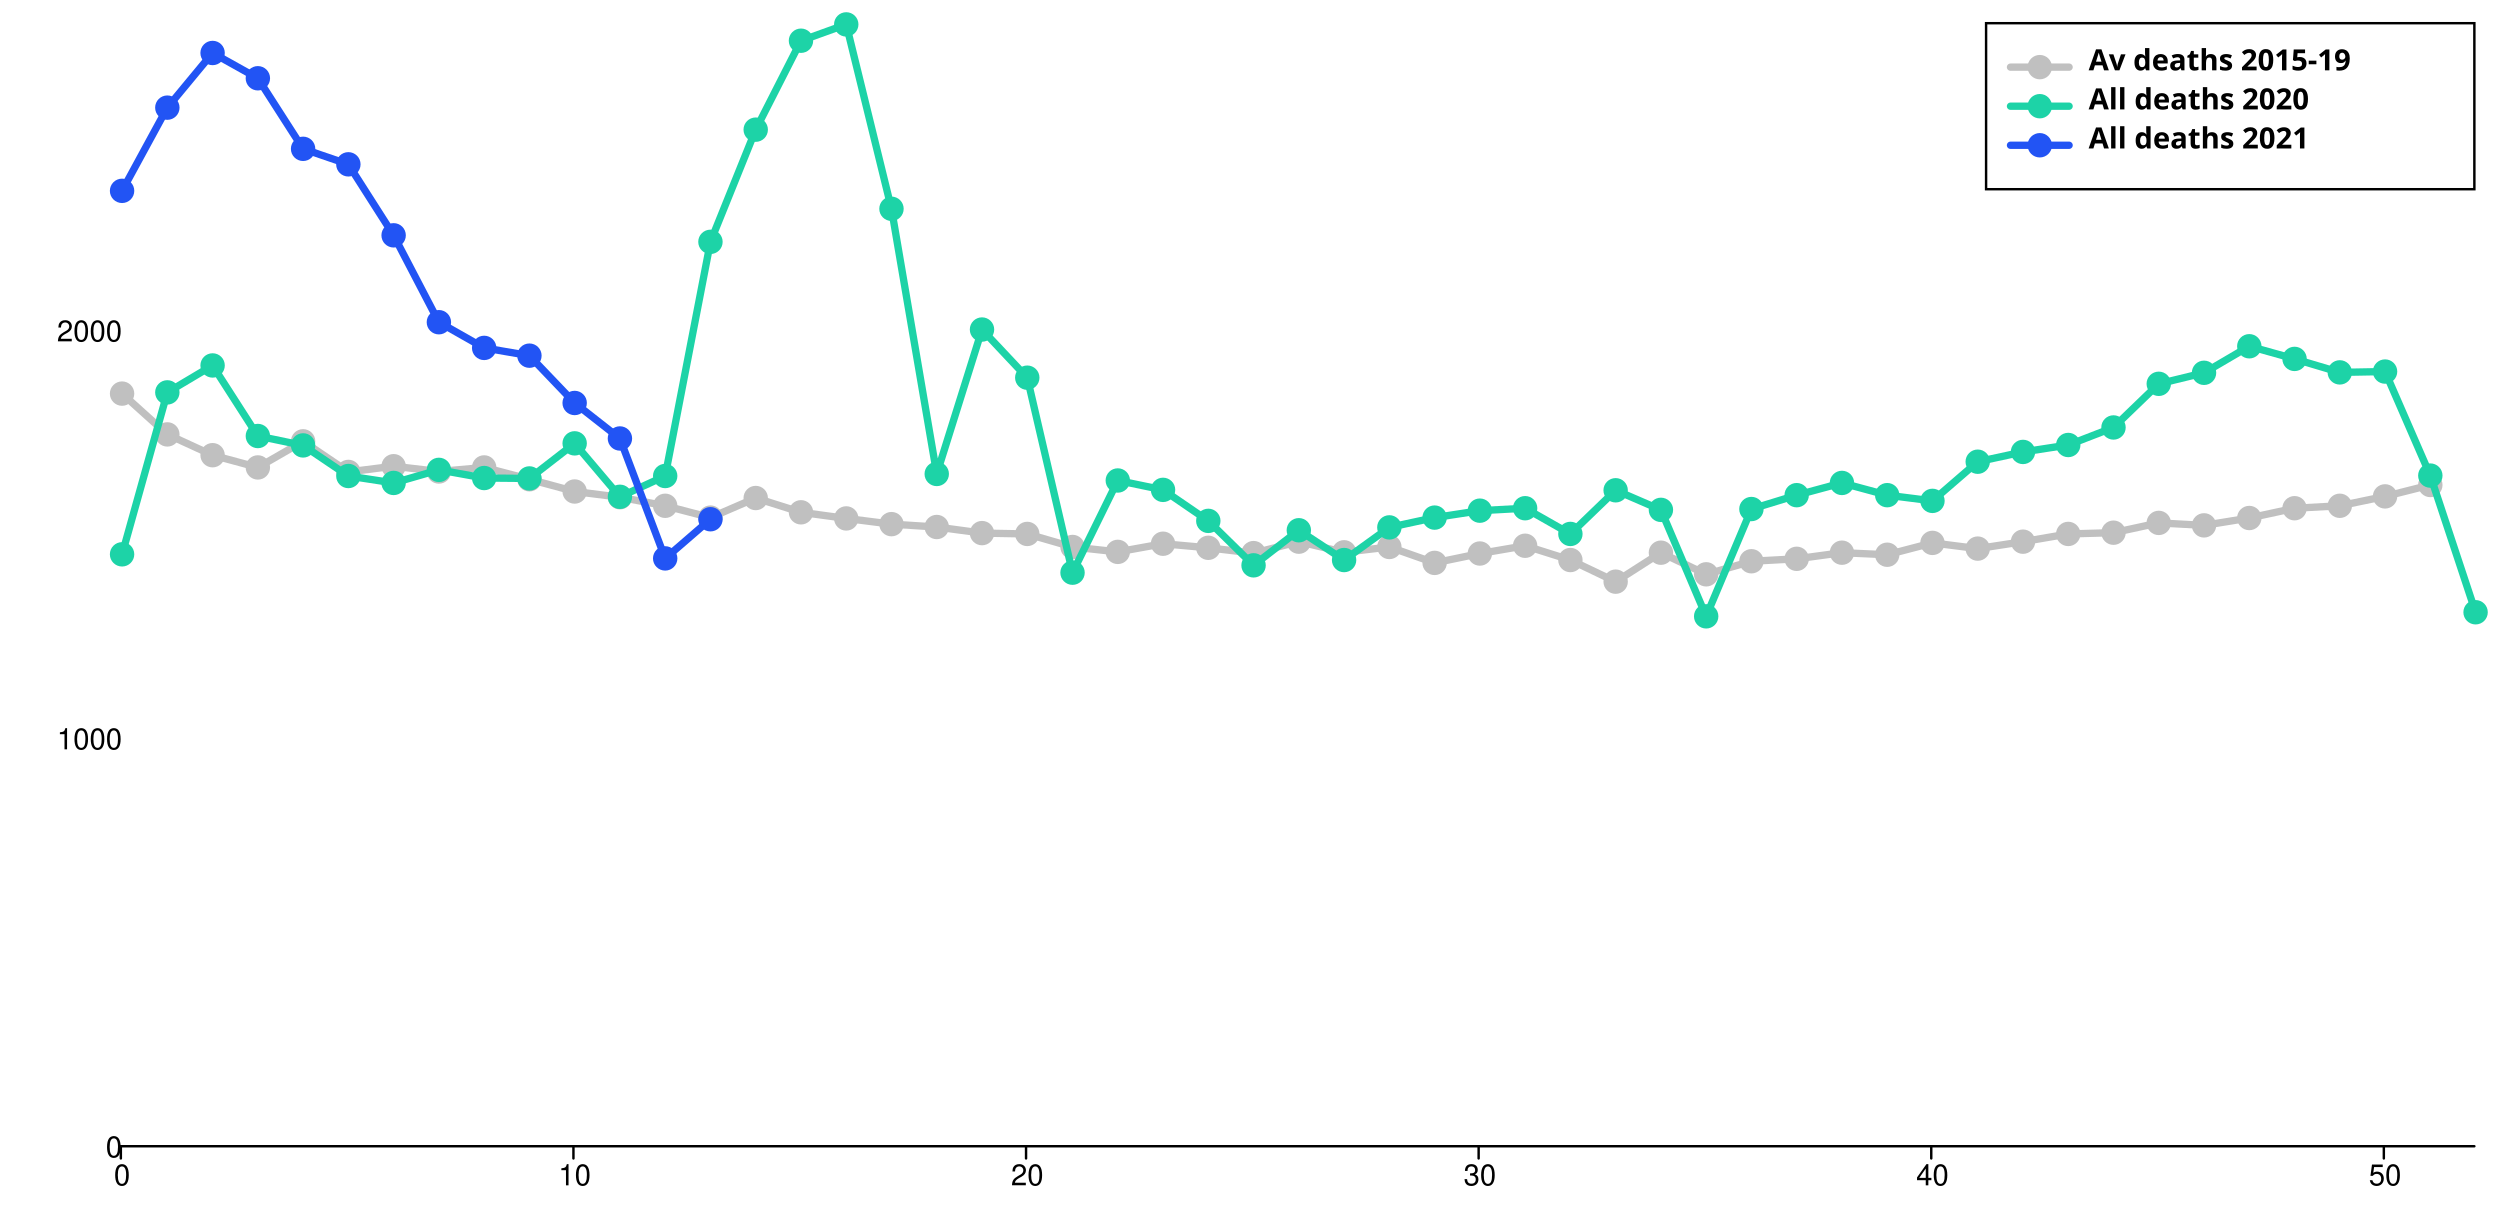
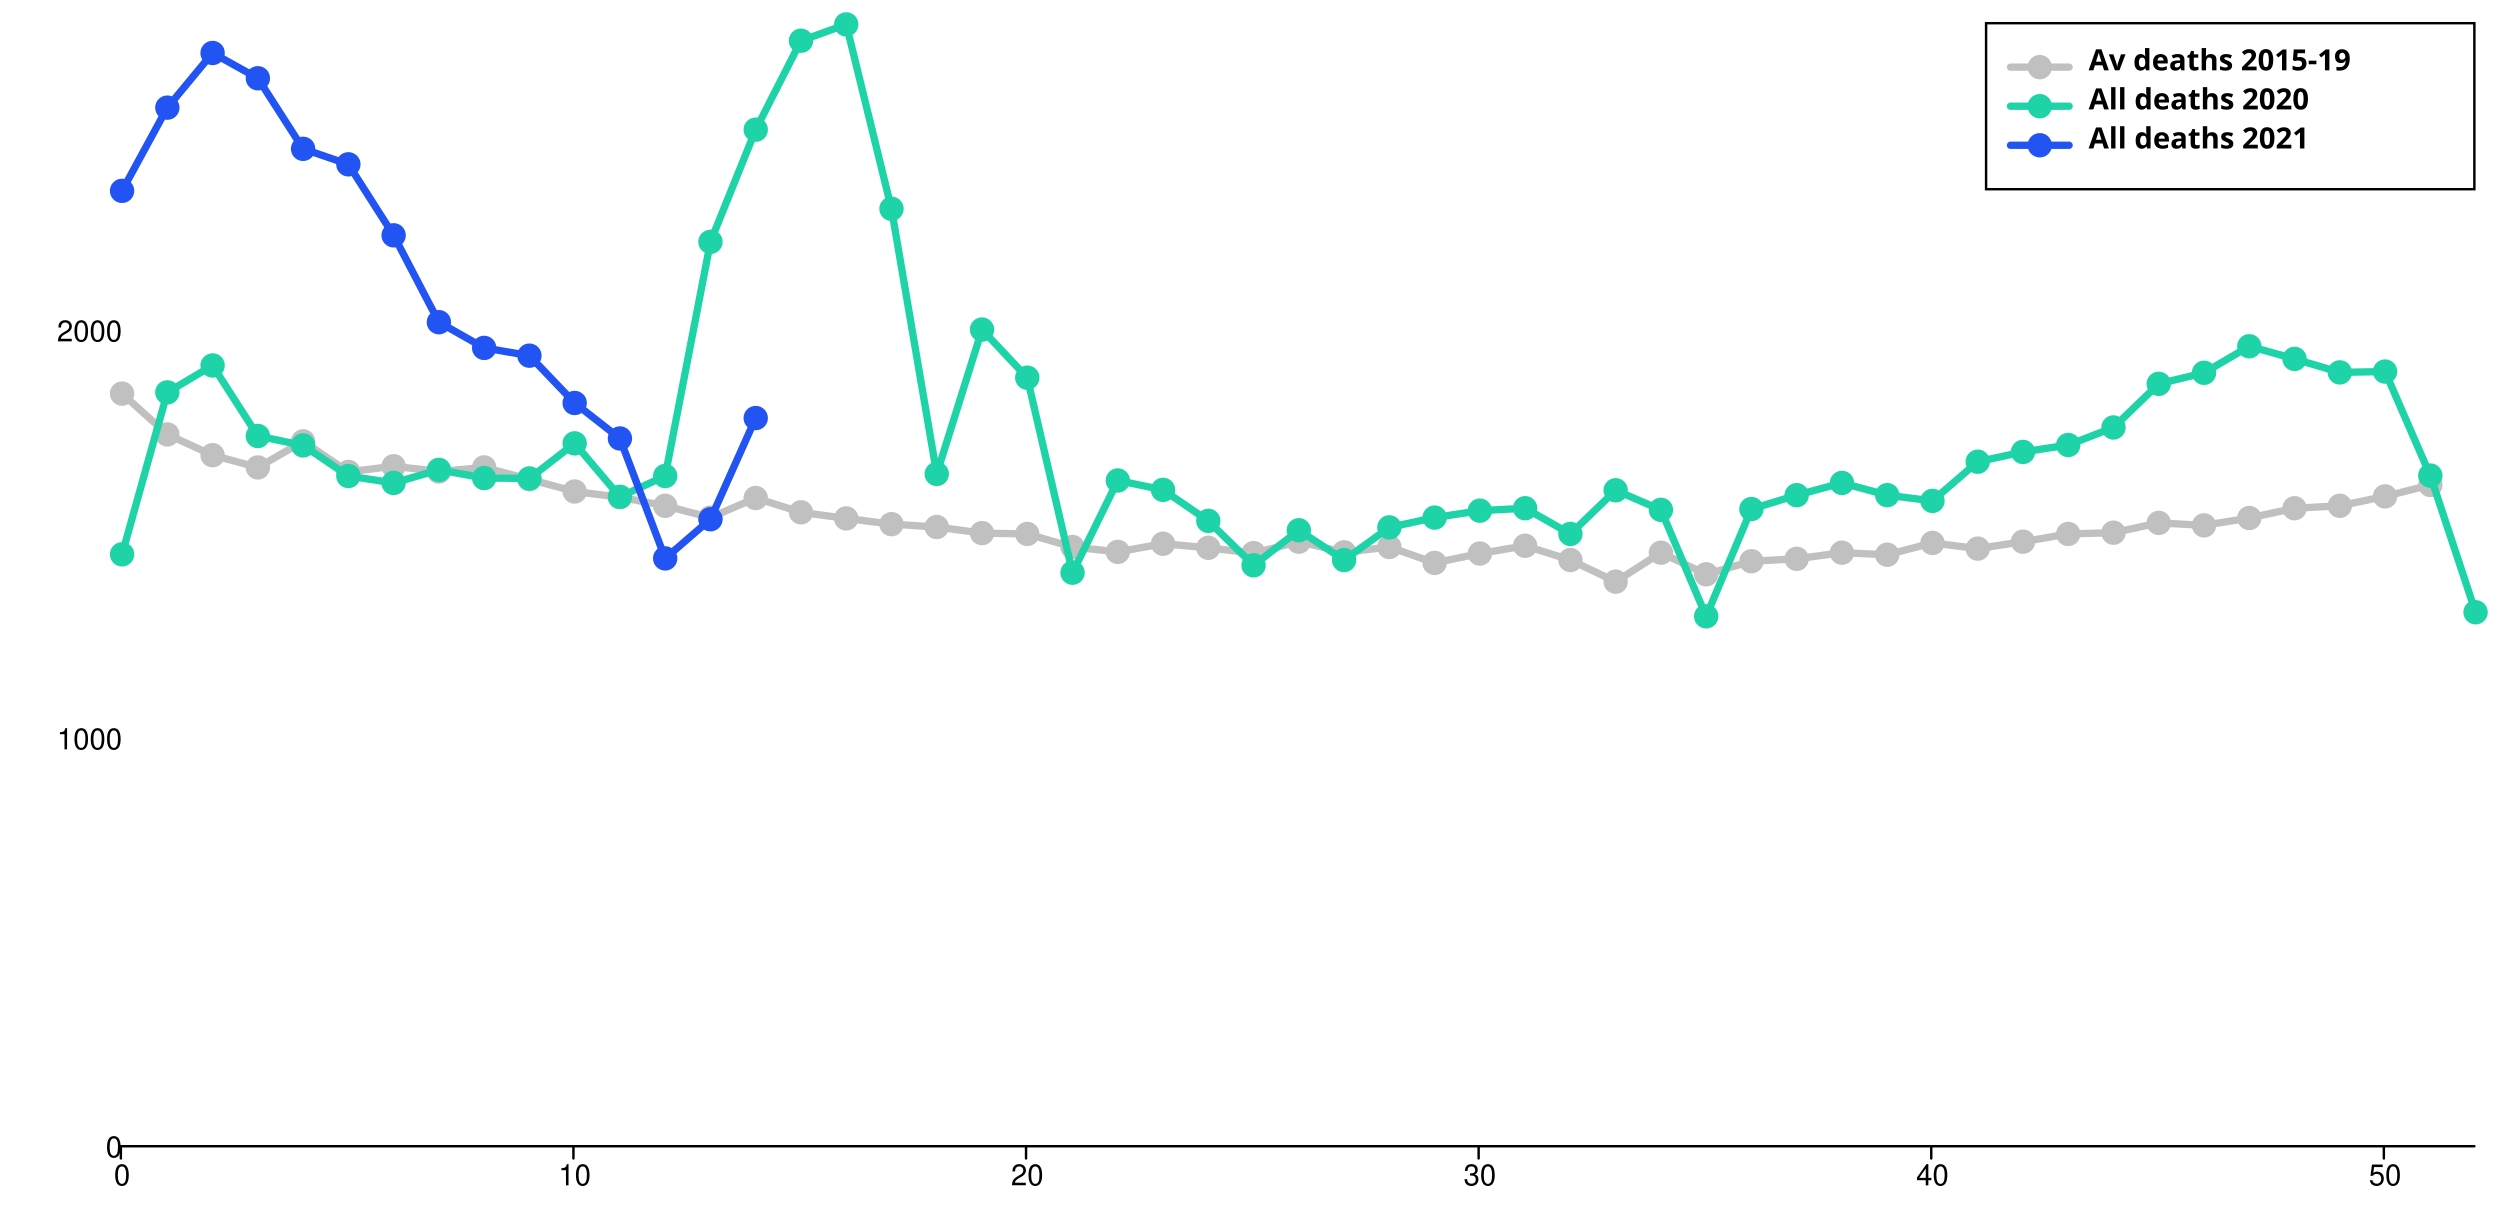
<svg xmlns="http://www.w3.org/2000/svg" width="1024" height="500" viewBox="0 0 1024 500" style="overflow:display" preserveAspectRatio="xMinYMin meet" overflow="visible">
  <defs>
    <style>
	.data-series path.line { fill-opacity: 0; stroke: black; }
	.data-series:hover path.line, .data-series.on path.line { cursor:pointer; }
	.data-series path.line.dotted { stroke-dasharray: 12 20 }
	#baseline:hover path.line, #baseline.on path.line { stroke-width: 5; }
	.data-series-0:hover circle, .data-series-0.on circle { display: inline; cursor:pointer; }
	#all-deaths-2020-under65:hover path.line, #all-deaths-2020-under65.on path.line { stroke-width: 5; }
	.data-series-1:hover circle, .data-series-1.on circle { display: inline; cursor:pointer; }
	#all-deaths-2021-under65:hover path.line, #all-deaths-2021-under65.on path.line { stroke-width: 5; }
	.data-series-2:hover circle, .data-series-2.on circle { display: inline; cursor:pointer; }
	.key rect { fill:transparent;stroke-width:1;stroke:black; }
	.key text { text-anchor:start;dominant-baseline:hanging;font-weight:bold;fill:black;stroke-width:0;font-family:sans-serif; }
	.graph-grid { font-family: "Helvetica Neue",Helvetica,Arial,"Lucida Grande",sans-serif; }
	.graph-grid line { stroke: black; stroke-width: 1; stroke-linecap: round; }
	.graph-grid.graph-grid-x text { text-anchor: middle; dominant-baseline: hanging; transform: translateY(10px); }
	.graph-grid.graph-grid-y text { text-anchor: end; dominant-baseline: middle; transform: translateX(-10px); }
	</style>
  </defs>
  <g class="graph-grid graph-grid-y">
    <line x1="49.50" y1="469.50" x2="1013.50" y2="469.50" data-left="50" />
    <text x="60" y="470" text-anchor="end">0</text>
    <text x="60" y="302.91" text-anchor="end">1000</text>
    <text x="60" y="135.819" text-anchor="end">2000</text>
    <text style="text-anchor:middle;dominant-baseline:hanging;font-weight:bold;transform: translateY(240px) rotate(-90deg);" />
  </g>
  <g class="graph-grid graph-grid-x">
    <line class="tick" x1="49.50" y1="469.50" x2="49.50" y2="474.50" />
    <text x="50" y="470" text-anchor="middle">0</text>
    <line class="tick" x1="234.88" y1="469.50" x2="234.88" y2="474.50" />
    <text x="235.385" y="470" text-anchor="middle">10</text>
    <line class="tick" x1="420.27" y1="469.50" x2="420.27" y2="474.50" />
    <text x="420.769" y="470" text-anchor="middle">20</text>
    <line class="tick" x1="605.65" y1="469.50" x2="605.65" y2="474.50" />
    <text x="606.154" y="470" text-anchor="middle">30</text>
    <line class="tick" x1="791.04" y1="469.50" x2="791.04" y2="474.50" />
    <text x="791.538" y="470" text-anchor="middle">40</text>
    <line class="tick" x1="976.42" y1="469.50" x2="976.42" y2="474.50" />
    <text x="976.923" y="470" text-anchor="middle">50</text>
    <text style="text-anchor:middle;dominant-baseline:hanging;font-weight:bold;transform: translateY(240px) rotate(-90deg);" />
  </g>
  <g id="baseline" class="data-series data-series-0">
    <path d="M 50.00,161.22L 68.54,177.93L 87.08,186.45L 105.62,191.46L 124.15,180.77L 142.69,193.30L 161.23,190.96L 179.77,193.13L 198.31,191.46L 216.85,196.31L 235.38,201.32L 253.92,203.66L 272.46,207.17L 291.00,212.01L 309.54,203.99L 328.08,209.84L 346.62,212.35L 365.15,214.69L 383.69,215.86L 402.23,218.36L 420.77,218.70L 439.31,224.04L 457.85,226.05L 476.38,222.71L 494.92,224.38L 513.46,226.55L 532.00,221.87L 550.54,226.22L 569.08,224.04L 587.62,230.56L 606.15,226.72L 624.69,223.54L 643.23,229.39L 661.77,238.25L 680.31,226.38L 698.85,235.24L 717.38,229.89L 735.92,228.89L 754.46,226.38L 773.00,227.22L 791.54,222.37L 810.08,224.71L 828.62,221.87L 847.15,218.70L 865.69,218.19L 884.23,214.18L 902.77,215.19L 921.31,212.18L 939.85,208.17L 958.38,207.17L 976.92,203.32L 995.46,198.65" class="line" style="stroke:silver" stroke-width="3" stroke-linecap="round" />
    <circle cx="50.00" cy="161.22" data-y="1848.00" data-x="0" r="5" fill="silver" />
    <circle cx="68.54" cy="177.93" data-y="1748.00" data-x="1" r="5" fill="silver" />
    <circle cx="87.08" cy="186.45" data-y="1697.00" data-x="2" r="5" fill="silver" />
    <circle cx="105.62" cy="191.46" data-y="1667.00" data-x="3" r="5" fill="silver" />
    <circle cx="124.15" cy="180.77" data-y="1731.00" data-x="4" r="5" fill="silver" />
    <circle cx="142.69" cy="193.30" data-y="1656.00" data-x="5" r="5" fill="silver" />
    <circle cx="161.23" cy="190.96" data-y="1670.00" data-x="6" r="5" fill="silver" />
    <circle cx="179.77" cy="193.13" data-y="1657.00" data-x="7" r="5" fill="silver" />
    <circle cx="198.31" cy="191.46" data-y="1667.00" data-x="8" r="5" fill="silver" />
    <circle cx="216.85" cy="196.31" data-y="1638.00" data-x="9" r="5" fill="silver" />
    <circle cx="235.38" cy="201.32" data-y="1608.00" data-x="10" r="5" fill="silver" />
    <circle cx="253.92" cy="203.66" data-y="1594.00" data-x="11" r="5" fill="silver" />
    <circle cx="272.46" cy="207.17" data-y="1573.00" data-x="12" r="5" fill="silver" />
    <circle cx="291.00" cy="212.01" data-y="1544.00" data-x="13" r="5" fill="silver" />
    <circle cx="309.54" cy="203.99" data-y="1592.00" data-x="14" r="5" fill="silver" />
    <circle cx="328.08" cy="209.84" data-y="1557.00" data-x="15" r="5" fill="silver" />
    <circle cx="346.62" cy="212.35" data-y="1542.00" data-x="16" r="5" fill="silver" />
    <circle cx="365.15" cy="214.69" data-y="1528.00" data-x="17" r="5" fill="silver" />
    <circle cx="383.69" cy="215.86" data-y="1521.00" data-x="18" r="5" fill="silver" />
    <circle cx="402.23" cy="218.36" data-y="1506.00" data-x="19" r="5" fill="silver" />
    <circle cx="420.77" cy="218.70" data-y="1504.00" data-x="20" r="5" fill="silver" />
    <circle cx="439.31" cy="224.04" data-y="1472.00" data-x="21" r="5" fill="silver" />
    <circle cx="457.85" cy="226.05" data-y="1460.00" data-x="22" r="5" fill="silver" />
    <circle cx="476.38" cy="222.71" data-y="1480.00" data-x="23" r="5" fill="silver" />
    <circle cx="494.92" cy="224.38" data-y="1470.00" data-x="24" r="5" fill="silver" />
    <circle cx="513.46" cy="226.55" data-y="1457.00" data-x="25" r="5" fill="silver" />
    <circle cx="532.00" cy="221.87" data-y="1485.00" data-x="26" r="5" fill="silver" />
    <circle cx="550.54" cy="226.22" data-y="1459.00" data-x="27" r="5" fill="silver" />
    <circle cx="569.08" cy="224.04" data-y="1472.00" data-x="28" r="5" fill="silver" />
    <circle cx="587.62" cy="230.56" data-y="1433.00" data-x="29" r="5" fill="silver" />
    <circle cx="606.15" cy="226.72" data-y="1456.00" data-x="30" r="5" fill="silver" />
    <circle cx="624.69" cy="223.54" data-y="1475.00" data-x="31" r="5" fill="silver" />
    <circle cx="643.23" cy="229.39" data-y="1440.00" data-x="32" r="5" fill="silver" />
    <circle cx="661.77" cy="238.25" data-y="1387.00" data-x="33" r="5" fill="silver" />
    <circle cx="680.31" cy="226.38" data-y="1458.00" data-x="34" r="5" fill="silver" />
    <circle cx="698.85" cy="235.24" data-y="1405.00" data-x="35" r="5" fill="silver" />
    <circle cx="717.38" cy="229.89" data-y="1437.00" data-x="36" r="5" fill="silver" />
    <circle cx="735.92" cy="228.89" data-y="1443.00" data-x="37" r="5" fill="silver" />
    <circle cx="754.46" cy="226.38" data-y="1458.00" data-x="38" r="5" fill="silver" />
    <circle cx="773.00" cy="227.22" data-y="1453.00" data-x="39" r="5" fill="silver" />
    <circle cx="791.54" cy="222.37" data-y="1482.00" data-x="40" r="5" fill="silver" />
    <circle cx="810.08" cy="224.71" data-y="1468.00" data-x="41" r="5" fill="silver" />
    <circle cx="828.62" cy="221.87" data-y="1485.00" data-x="42" r="5" fill="silver" />
    <circle cx="847.15" cy="218.70" data-y="1504.00" data-x="43" r="5" fill="silver" />
    <circle cx="865.69" cy="218.19" data-y="1507.00" data-x="44" r="5" fill="silver" />
    <circle cx="884.23" cy="214.18" data-y="1531.00" data-x="45" r="5" fill="silver" />
    <circle cx="902.77" cy="215.19" data-y="1525.00" data-x="46" r="5" fill="silver" />
    <circle cx="921.31" cy="212.18" data-y="1543.00" data-x="47" r="5" fill="silver" />
    <circle cx="939.85" cy="208.17" data-y="1567.00" data-x="48" r="5" fill="silver" />
    <circle cx="958.38" cy="207.17" data-y="1573.00" data-x="49" r="5" fill="silver" />
    <circle cx="976.92" cy="203.32" data-y="1596.00" data-x="50" r="5" fill="silver" />
    <circle cx="995.46" cy="198.65" data-y="1624.00" data-x="51" r="5" fill="silver" />
  </g>
  <g id="all-deaths-2020-under65" class="data-series data-series-1">
    <path d="M 50.00,227.05L 68.54,160.72L 87.08,149.69L 105.62,178.59L 124.15,182.44L 142.69,194.97L 161.23,197.81L 179.77,192.46L 198.31,195.80L 216.85,195.97L 235.38,181.60L 253.92,203.49L 272.46,194.97L 291.00,99.06L 309.54,53.11L 328.08,16.68L 346.62,10.00L 365.15,85.52L 383.69,194.13L 402.23,134.98L 420.77,154.70L 439.31,234.57L 457.85,196.81L 476.38,200.65L 494.92,213.35L 513.46,231.56L 532.00,217.19L 550.54,229.39L 569.08,216.02L 587.62,212.01L 606.15,209.17L 624.69,208.17L 643.23,218.70L 661.77,200.82L 680.31,208.84L 698.85,252.45L 717.38,208.50L 735.92,202.82L 754.46,197.81L 773.00,202.82L 791.54,205.16L 810.08,189.12L 828.62,185.11L 847.15,182.27L 865.69,175.09L 884.23,157.21L 902.77,152.70L 921.31,141.83L 939.85,147.01L 958.38,152.53L 976.92,152.19L 995.46,194.80L 1014.00,250.78" class="line" style="stroke:#1DD3A7" stroke-width="3" stroke-linecap="round" />
    <circle cx="50.00" cy="227.05" data-y="1454.00" data-x="0" r="5" fill="#1DD3A7" />
    <circle cx="68.54" cy="160.72" data-y="1851.00" data-x="1" r="5" fill="#1DD3A7" />
    <circle cx="87.08" cy="149.69" data-y="1917.00" data-x="2" r="5" fill="#1DD3A7" />
    <circle cx="105.62" cy="178.59" data-y="1744.00" data-x="3" r="5" fill="#1DD3A7" />
    <circle cx="124.15" cy="182.44" data-y="1721.00" data-x="4" r="5" fill="#1DD3A7" />
    <circle cx="142.69" cy="194.97" data-y="1646.00" data-x="5" r="5" fill="#1DD3A7" />
    <circle cx="161.23" cy="197.81" data-y="1629.00" data-x="6" r="5" fill="#1DD3A7" />
    <circle cx="179.77" cy="192.46" data-y="1661.00" data-x="7" r="5" fill="#1DD3A7" />
    <circle cx="198.31" cy="195.80" data-y="1641.00" data-x="8" r="5" fill="#1DD3A7" />
    <circle cx="216.85" cy="195.97" data-y="1640.00" data-x="9" r="5" fill="#1DD3A7" />
    <circle cx="235.38" cy="181.60" data-y="1726.00" data-x="10" r="5" fill="#1DD3A7" />
    <circle cx="253.92" cy="203.49" data-y="1595.00" data-x="11" r="5" fill="#1DD3A7" />
    <circle cx="272.46" cy="194.97" data-y="1646.00" data-x="12" r="5" fill="#1DD3A7" />
    <circle cx="291.00" cy="99.06" data-y="2220.00" data-x="13" r="5" fill="#1DD3A7" />
    <circle cx="309.54" cy="53.11" data-y="2495.00" data-x="14" r="5" fill="#1DD3A7" />
    <circle cx="328.08" cy="16.68" data-y="2713.00" data-x="15" r="5" fill="#1DD3A7" />
    <circle cx="346.62" cy="10.00" data-y="2753.00" data-x="16" r="5" fill="#1DD3A7" />
    <circle cx="365.15" cy="85.52" data-y="2301.00" data-x="17" r="5" fill="#1DD3A7" />
    <circle cx="383.69" cy="194.13" data-y="1651.00" data-x="18" r="5" fill="#1DD3A7" />
    <circle cx="402.23" cy="134.98" data-y="2005.00" data-x="19" r="5" fill="#1DD3A7" />
    <circle cx="420.77" cy="154.70" data-y="1887.00" data-x="20" r="5" fill="#1DD3A7" />
    <circle cx="439.31" cy="234.57" data-y="1409.00" data-x="21" r="5" fill="#1DD3A7" />
    <circle cx="457.85" cy="196.81" data-y="1635.00" data-x="22" r="5" fill="#1DD3A7" />
    <circle cx="476.38" cy="200.65" data-y="1612.00" data-x="23" r="5" fill="#1DD3A7" />
    <circle cx="494.92" cy="213.35" data-y="1536.00" data-x="24" r="5" fill="#1DD3A7" />
    <circle cx="513.46" cy="231.56" data-y="1427.00" data-x="25" r="5" fill="#1DD3A7" />
    <circle cx="532.00" cy="217.19" data-y="1513.00" data-x="26" r="5" fill="#1DD3A7" />
    <circle cx="550.54" cy="229.39" data-y="1440.00" data-x="27" r="5" fill="#1DD3A7" />
    <circle cx="569.08" cy="216.02" data-y="1520.00" data-x="28" r="5" fill="#1DD3A7" />
    <circle cx="587.62" cy="212.01" data-y="1544.00" data-x="29" r="5" fill="#1DD3A7" />
    <circle cx="606.15" cy="209.17" data-y="1561.00" data-x="30" r="5" fill="#1DD3A7" />
    <circle cx="624.69" cy="208.17" data-y="1567.00" data-x="31" r="5" fill="#1DD3A7" />
    <circle cx="643.23" cy="218.70" data-y="1504.00" data-x="32" r="5" fill="#1DD3A7" />
    <circle cx="661.77" cy="200.82" data-y="1611.00" data-x="33" r="5" fill="#1DD3A7" />
    <circle cx="680.31" cy="208.84" data-y="1563.00" data-x="34" r="5" fill="#1DD3A7" />
    <circle cx="698.85" cy="252.45" data-y="1302.00" data-x="35" r="5" fill="#1DD3A7" />
    <circle cx="717.38" cy="208.50" data-y="1565.00" data-x="36" r="5" fill="#1DD3A7" />
    <circle cx="735.92" cy="202.82" data-y="1599.00" data-x="37" r="5" fill="#1DD3A7" />
    <circle cx="754.46" cy="197.81" data-y="1629.00" data-x="38" r="5" fill="#1DD3A7" />
    <circle cx="773.00" cy="202.82" data-y="1599.00" data-x="39" r="5" fill="#1DD3A7" />
    <circle cx="791.54" cy="205.16" data-y="1585.00" data-x="40" r="5" fill="#1DD3A7" />
    <circle cx="810.08" cy="189.12" data-y="1681.00" data-x="41" r="5" fill="#1DD3A7" />
    <circle cx="828.62" cy="185.11" data-y="1705.00" data-x="42" r="5" fill="#1DD3A7" />
    <circle cx="847.15" cy="182.27" data-y="1722.00" data-x="43" r="5" fill="#1DD3A7" />
    <circle cx="865.69" cy="175.09" data-y="1765.00" data-x="44" r="5" fill="#1DD3A7" />
    <circle cx="884.23" cy="157.21" data-y="1872.00" data-x="45" r="5" fill="#1DD3A7" />
    <circle cx="902.77" cy="152.70" data-y="1899.00" data-x="46" r="5" fill="#1DD3A7" />
    <circle cx="921.31" cy="141.83" data-y="1964.00" data-x="47" r="5" fill="#1DD3A7" />
    <circle cx="939.85" cy="147.01" data-y="1933.00" data-x="48" r="5" fill="#1DD3A7" />
    <circle cx="958.38" cy="152.53" data-y="1900.00" data-x="49" r="5" fill="#1DD3A7" />
    <circle cx="976.92" cy="152.19" data-y="1902.00" data-x="50" r="5" fill="#1DD3A7" />
    <circle cx="995.46" cy="194.80" data-y="1647.00" data-x="51" r="5" fill="#1DD3A7" />
    <circle cx="1014.00" cy="250.78" data-y="1312.00" data-x="52" r="5" fill="#1DD3A7" />
  </g>
  <g id="all-deaths-2021-under65" class="data-series data-series-2">
-     <path d="M 50.00,78.17L 68.54,44.09L 87.08,21.70L 105.62,32.06L 124.15,60.96L 142.69,67.31L 161.23,96.39L 179.77,131.98L 198.31,142.50L 216.85,145.68L 235.38,165.06L 253.92,179.60L 272.46,228.72L 291.00,212.68" class="line" style="stroke:#2254F4" stroke-width="3" stroke-linecap="round" />
+     <path d="M 50.00,78.17L 68.54,44.09L 87.08,21.70L 105.62,32.06L 124.15,60.96L 142.69,67.31L 161.23,96.39L 179.77,131.98L 198.31,142.50L 216.85,145.68L 235.38,165.06L 253.92,179.60L 272.46,228.72L 291.00,212.68L 309.54,171.24" class="line" style="stroke:#2254F4" stroke-width="3" stroke-linecap="round" />
    <circle cx="50.00" cy="78.17" data-y="2345.00" data-x="0" r="5" fill="#2254F4" />
    <circle cx="68.54" cy="44.09" data-y="2549.00" data-x="1" r="5" fill="#2254F4" />
    <circle cx="87.08" cy="21.70" data-y="2683.00" data-x="2" r="5" fill="#2254F4" />
    <circle cx="105.62" cy="32.06" data-y="2621.00" data-x="3" r="5" fill="#2254F4" />
    <circle cx="124.15" cy="60.96" data-y="2448.00" data-x="4" r="5" fill="#2254F4" />
    <circle cx="142.69" cy="67.31" data-y="2410.00" data-x="5" r="5" fill="#2254F4" />
    <circle cx="161.23" cy="96.39" data-y="2236.00" data-x="6" r="5" fill="#2254F4" />
    <circle cx="179.77" cy="131.98" data-y="2023.00" data-x="7" r="5" fill="#2254F4" />
    <circle cx="198.31" cy="142.50" data-y="1960.00" data-x="8" r="5" fill="#2254F4" />
    <circle cx="216.85" cy="145.68" data-y="1941.00" data-x="9" r="5" fill="#2254F4" />
    <circle cx="235.38" cy="165.06" data-y="1825.00" data-x="10" r="5" fill="#2254F4" />
    <circle cx="253.92" cy="179.60" data-y="1738.00" data-x="11" r="5" fill="#2254F4" />
    <circle cx="272.46" cy="228.72" data-y="1444.00" data-x="12" r="5" fill="#2254F4" />
    <circle cx="291.00" cy="212.68" data-y="1540.00" data-x="13" r="5" fill="#2254F4" />
+     <circle cx="309.54" cy="171.24" data-y="1788.00" data-x="14" r="5" fill="#2254F4" />
  </g>
  <g class="key">
    <rect x="813.5" y="9.5" width="200" height="68" />
    <g id="baseline-key">&gt;	<text x="823.5" y="19.5">
        <tspan dx="32" dy="0">Av deaths 2015-19</tspan>
      </text>
      <path d="M823.50,27.50 l 24 0" class="line" style="stroke:silver" stroke-width="3" stroke-linecap="round" />
      <circle cx="835.50" cy="27.50" r="5" fill="silver" />
    </g>
    <g id="all-deaths-2020-under65-key">&gt;	<text x="823.5" y="35.5">
        <tspan dx="32" dy="0">All deaths 2020</tspan>
      </text>
      <path d="M823.50,43.50 l 24 0" class="line" style="stroke:#1DD3A7" stroke-width="3" stroke-linecap="round" />
      <circle cx="835.50" cy="43.50" r="5" fill="#1DD3A7" />
    </g>
    <g id="all-deaths-2021-under65-key">&gt;	<text x="823.5" y="51.5">
        <tspan dx="32" dy="0">All deaths 2021</tspan>
      </text>
      <path d="M823.50,59.50 l 24 0" class="line" style="stroke:#2254F4" stroke-width="3" stroke-linecap="round" />
      <circle cx="835.50" cy="59.50" r="5" fill="#2254F4" />
    </g>
  </g>
</svg>
